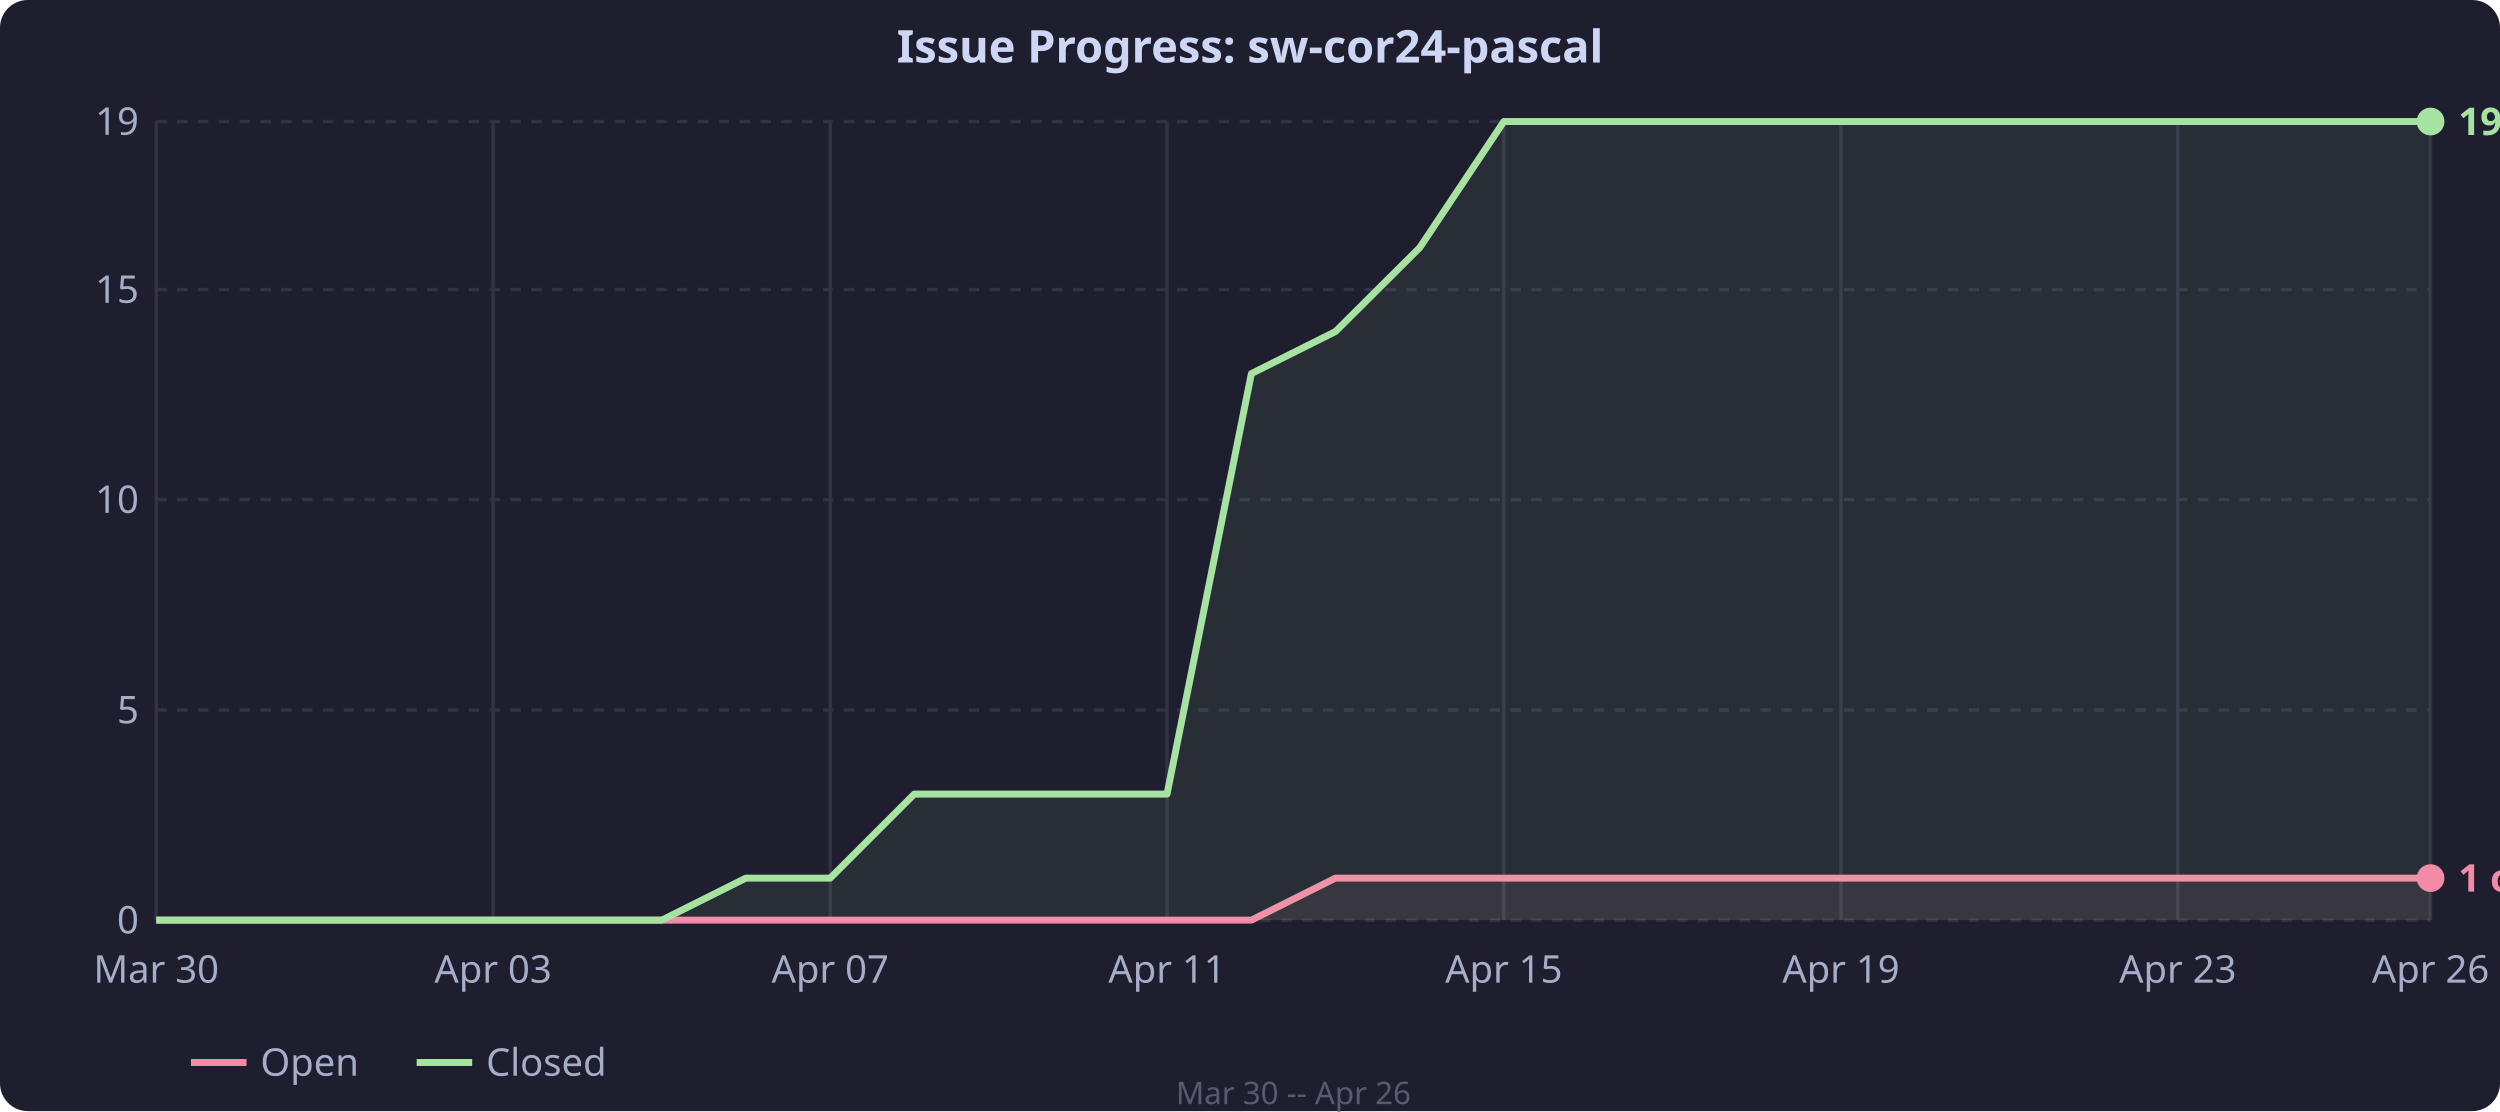
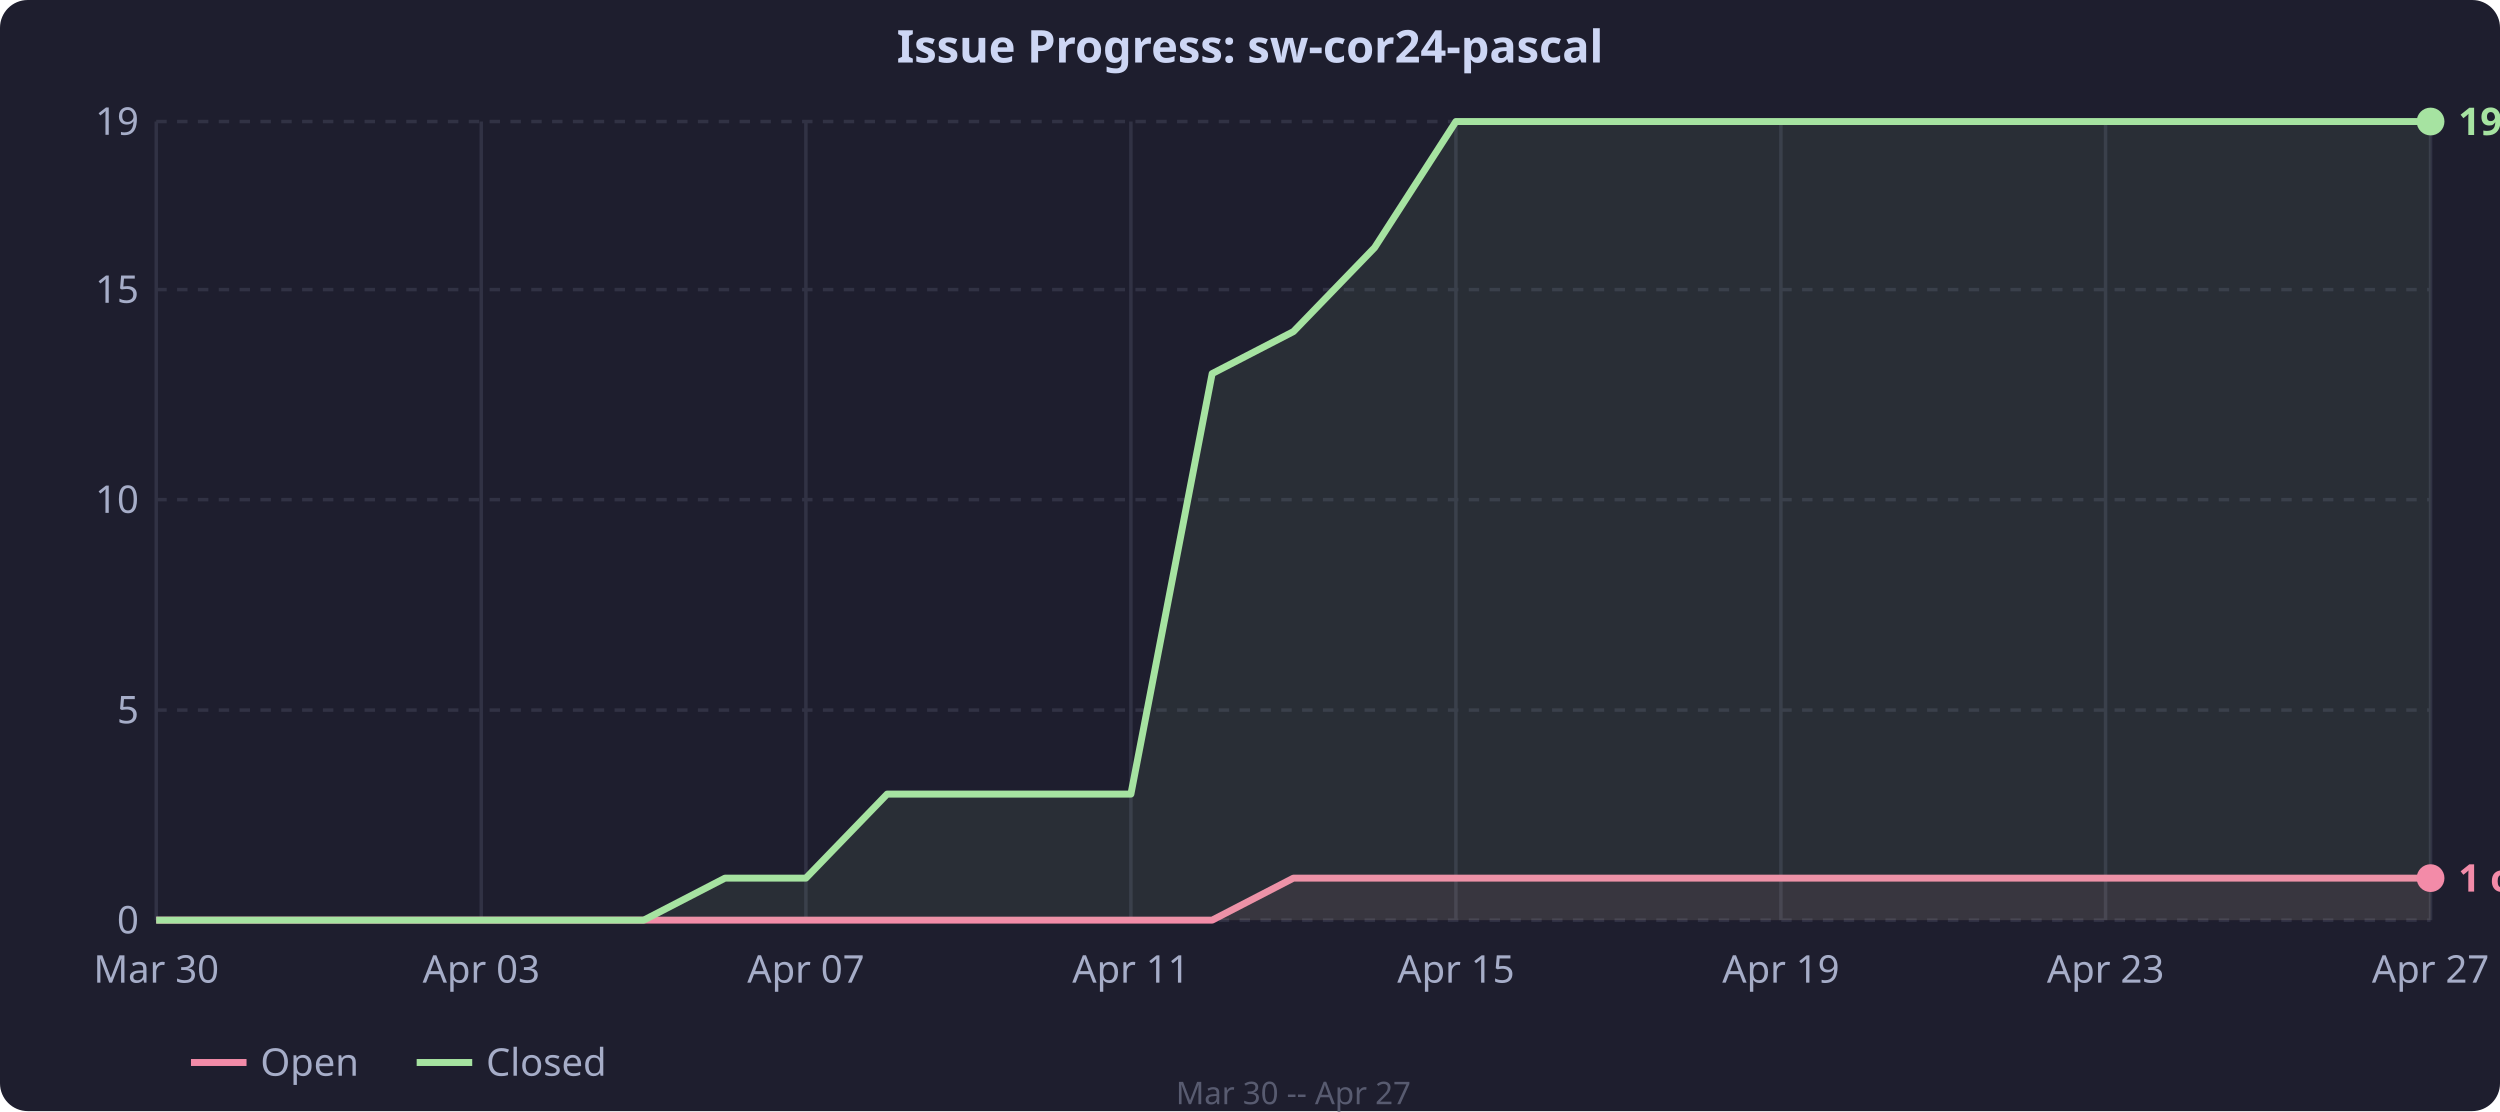
<svg xmlns="http://www.w3.org/2000/svg" viewBox="0 0 720 320" style="font-family: system-ui, sans-serif; font-size: 11px; color: #cdd6f4;">
  <rect width="720" height="320" fill="#1e1e2e" rx="8" />
  <line x1="45" y1="265.0" x2="700" y2="265.0" stroke="#313244" stroke-dasharray="3,3" />
  <text x="40" y="265.0" fill="#a6adc8" text-anchor="end" dominant-baseline="middle">0</text>
  <line x1="45" y1="204.5" x2="700" y2="204.5" stroke="#313244" stroke-dasharray="3,3" />
  <text x="40" y="204.5" fill="#a6adc8" text-anchor="end" dominant-baseline="middle">5</text>
  <line x1="45" y1="143.9" x2="700" y2="143.9" stroke="#313244" stroke-dasharray="3,3" />
  <text x="40" y="143.9" fill="#a6adc8" text-anchor="end" dominant-baseline="middle">10</text>
  <line x1="45" y1="83.4" x2="700" y2="83.4" stroke="#313244" stroke-dasharray="3,3" />
  <text x="40" y="83.4" fill="#a6adc8" text-anchor="end" dominant-baseline="middle">15</text>
  <line x1="45" y1="35.0" x2="700" y2="35.0" stroke="#313244" stroke-dasharray="3,3" />
  <text x="40" y="35.0" fill="#a6adc8" text-anchor="end" dominant-baseline="middle">19</text>
  <text x="45.0" y="283" fill="#a6adc8" text-anchor="middle">Mar 30</text>
  <line x1="45.0" y1="35" x2="45.0" y2="265" stroke="#313244" />
-   <text x="142.0" y="283" fill="#a6adc8" text-anchor="middle">Apr 03</text>
-   <line x1="142.0" y1="35" x2="142.0" y2="265" stroke="#313244" />
-   <text x="239.1" y="283" fill="#a6adc8" text-anchor="middle">Apr 07</text>
-   <line x1="239.1" y1="35" x2="239.1" y2="265" stroke="#313244" />
-   <text x="336.1" y="283" fill="#a6adc8" text-anchor="middle">Apr 11</text>
-   <line x1="336.1" y1="35" x2="336.1" y2="265" stroke="#313244" />
-   <text x="433.1" y="283" fill="#a6adc8" text-anchor="middle">Apr 15</text>
-   <line x1="433.1" y1="35" x2="433.1" y2="265" stroke="#313244" />
-   <text x="530.2" y="283" fill="#a6adc8" text-anchor="middle">Apr 19</text>
-   <line x1="530.2" y1="35" x2="530.2" y2="265" stroke="#313244" />
-   <text x="627.2" y="283" fill="#a6adc8" text-anchor="middle">Apr 23</text>
-   <line x1="627.2" y1="35" x2="627.2" y2="265" stroke="#313244" />
-   <text x="700.0" y="283" fill="#a6adc8" text-anchor="middle">Apr 26</text>
+   <text x="138.6" y="283" fill="#a6adc8" text-anchor="middle">Apr 03</text>
+   <line x1="138.6" y1="35" x2="138.6" y2="265" stroke="#313244" />
+   <text x="232.1" y="283" fill="#a6adc8" text-anchor="middle">Apr 07</text>
+   <line x1="232.1" y1="35" x2="232.1" y2="265" stroke="#313244" />
+   <text x="325.7" y="283" fill="#a6adc8" text-anchor="middle">Apr 11</text>
+   <line x1="325.7" y1="35" x2="325.7" y2="265" stroke="#313244" />
+   <text x="419.3" y="283" fill="#a6adc8" text-anchor="middle">Apr 15</text>
+   <line x1="419.3" y1="35" x2="419.3" y2="265" stroke="#313244" />
+   <text x="512.9" y="283" fill="#a6adc8" text-anchor="middle">Apr 19</text>
+   <line x1="512.9" y1="35" x2="512.9" y2="265" stroke="#313244" />
+   <text x="606.4" y="283" fill="#a6adc8" text-anchor="middle">Apr 23</text>
+   <line x1="606.4" y1="35" x2="606.4" y2="265" stroke="#313244" />
+   <text x="700.0" y="283" fill="#a6adc8" text-anchor="middle">Apr 27</text>
  <line x1="700.0" y1="35" x2="700.0" y2="265" stroke="#313244" />
-   <polygon fill="rgba(243,139,168,0.08)" points="45.0,265.0 69.3,265.0 93.5,265.0 117.8,265.0 142.0,265.0 166.3,265.0 190.6,265.0 214.8,265.0 239.1,265.0 263.3,265.0 287.6,265.0 311.9,265.0 336.1,265.0 360.4,265.0 384.6,252.9 408.9,252.9 433.1,252.9 457.4,252.9 481.7,252.9 505.9,252.9 530.2,252.9 554.4,252.9 578.7,252.9 603.0,252.9 627.2,252.9 651.5,252.9 675.7,252.9 700.0,252.9 700.0,265.0 45.0,265.0" />
-   <polyline fill="none" stroke="#f38ba8" stroke-width="2" stroke-linejoin="round" points="45.0,265.0 69.3,265.0 93.5,265.0 117.8,265.0 142.0,265.0 166.3,265.0 190.6,265.0 214.8,265.0 239.1,265.0 263.3,265.0 287.6,265.0 311.9,265.0 336.1,265.0 360.4,265.0 384.6,252.9 408.9,252.9 433.1,252.9 457.4,252.9 481.7,252.9 505.9,252.9 530.2,252.9 554.4,252.9 578.7,252.9 603.0,252.9 627.2,252.9 651.5,252.9 675.7,252.9 700.0,252.9" />
-   <polygon fill="rgba(166,227,161,0.08)" points="45.0,265.0 69.3,265.0 93.5,265.0 117.8,265.0 142.0,265.0 166.3,265.0 190.6,265.0 214.8,252.9 239.1,252.9 263.3,228.7 287.6,228.7 311.9,228.7 336.1,228.7 360.4,107.6 384.6,95.5 408.9,71.3 433.1,35.0 457.4,35.0 481.7,35.0 505.9,35.0 530.2,35.0 554.4,35.0 578.7,35.0 603.0,35.0 627.2,35.0 651.5,35.0 675.7,35.0 700.0,35.0 700.0,265.0 45.0,265.0" />
-   <polyline fill="none" stroke="#a6e3a1" stroke-width="2" stroke-linejoin="round" points="45.0,265.0 69.3,265.0 93.5,265.0 117.8,265.0 142.0,265.0 166.3,265.0 190.6,265.0 214.8,252.9 239.1,252.9 263.3,228.7 287.6,228.7 311.9,228.7 336.1,228.7 360.4,107.6 384.6,95.5 408.9,71.3 433.1,35.0 457.4,35.0 481.7,35.0 505.9,35.0 530.2,35.0 554.4,35.0 578.7,35.0 603.0,35.0 627.2,35.0 651.5,35.0 675.7,35.0 700.0,35.0" />
+   <polygon fill="rgba(243,139,168,0.08)" points="45.0,265.0 68.4,265.0 91.8,265.0 115.2,265.0 138.6,265.0 162.0,265.0 185.4,265.0 208.8,265.0 232.1,265.0 255.5,265.0 278.9,265.0 302.3,265.0 325.7,265.0 349.1,265.0 372.5,252.9 395.9,252.9 419.3,252.9 442.7,252.9 466.1,252.9 489.5,252.9 512.9,252.9 536.2,252.9 559.6,252.9 583.0,252.9 606.4,252.9 629.8,252.9 653.2,252.9 676.6,252.9 700.0,252.9 700.0,265.0 45.0,265.0" />
+   <polyline fill="none" stroke="#f38ba8" stroke-width="2" stroke-linejoin="round" points="45.0,265.0 68.4,265.0 91.8,265.0 115.2,265.0 138.6,265.0 162.0,265.0 185.4,265.0 208.8,265.0 232.1,265.0 255.5,265.0 278.9,265.0 302.3,265.0 325.7,265.0 349.1,265.0 372.5,252.9 395.9,252.9 419.3,252.9 442.7,252.9 466.1,252.9 489.5,252.9 512.9,252.9 536.2,252.9 559.6,252.9 583.0,252.9 606.4,252.9 629.8,252.9 653.2,252.9 676.6,252.9 700.0,252.9" />
+   <polygon fill="rgba(166,227,161,0.08)" points="45.0,265.0 68.4,265.0 91.8,265.0 115.2,265.0 138.6,265.0 162.0,265.0 185.4,265.0 208.8,252.9 232.1,252.9 255.5,228.7 278.9,228.7 302.3,228.7 325.7,228.7 349.1,107.6 372.5,95.5 395.9,71.3 419.3,35.0 442.7,35.0 466.1,35.0 489.5,35.0 512.9,35.0 536.2,35.0 559.6,35.0 583.0,35.0 606.4,35.0 629.8,35.0 653.2,35.0 676.6,35.0 700.0,35.0 700.0,265.0 45.0,265.0" />
+   <polyline fill="none" stroke="#a6e3a1" stroke-width="2" stroke-linejoin="round" points="45.0,265.0 68.4,265.0 91.8,265.0 115.2,265.0 138.6,265.0 162.0,265.0 185.4,265.0 208.8,252.9 232.1,252.9 255.5,228.7 278.9,228.7 302.3,228.7 325.7,228.7 349.1,107.6 372.5,95.5 395.9,71.3 419.3,35.0 442.7,35.0 466.1,35.0 489.5,35.0 512.9,35.0 536.2,35.0 559.6,35.0 583.0,35.0 606.4,35.0 629.8,35.0 653.2,35.0 676.6,35.0 700.0,35.0" />
  <circle cx="700.0" cy="252.9" r="4" fill="#f38ba8" />
  <circle cx="700.0" cy="35.0" r="4" fill="#a6e3a1" />
  <text x="708.0" y="252.9" fill="#f38ba8" text-anchor="start" dominant-baseline="middle" font-size="11px" font-weight="600">1 open</text>
  <text x="708.0" y="35.0" fill="#a6e3a1" text-anchor="start" dominant-baseline="middle" font-size="11px" font-weight="600">19 closed</text>
  <text x="360" y="18" fill="#cdd6f4" text-anchor="middle" font-size="13px" font-weight="600">Issue Progress: sw-cor24-pascal</text>
  <line x1="55" y1="306" x2="71" y2="306" stroke="#f38ba8" stroke-width="2" />
  <text x="75" y="306" fill="#a6adc8" dominant-baseline="middle">Open</text>
  <line x1="120" y1="306" x2="136" y2="306" stroke="#a6e3a1" stroke-width="2" />
  <text x="140" y="306" fill="#a6adc8" dominant-baseline="middle">Closed</text>
-   <text x="372.5" y="318" fill="#585b70" text-anchor="middle" font-size="9px">Mar 30 -- Apr 26</text>
+   <text x="372.5" y="318" fill="#585b70" text-anchor="middle" font-size="9px">Mar 30 -- Apr 27</text>
</svg>
